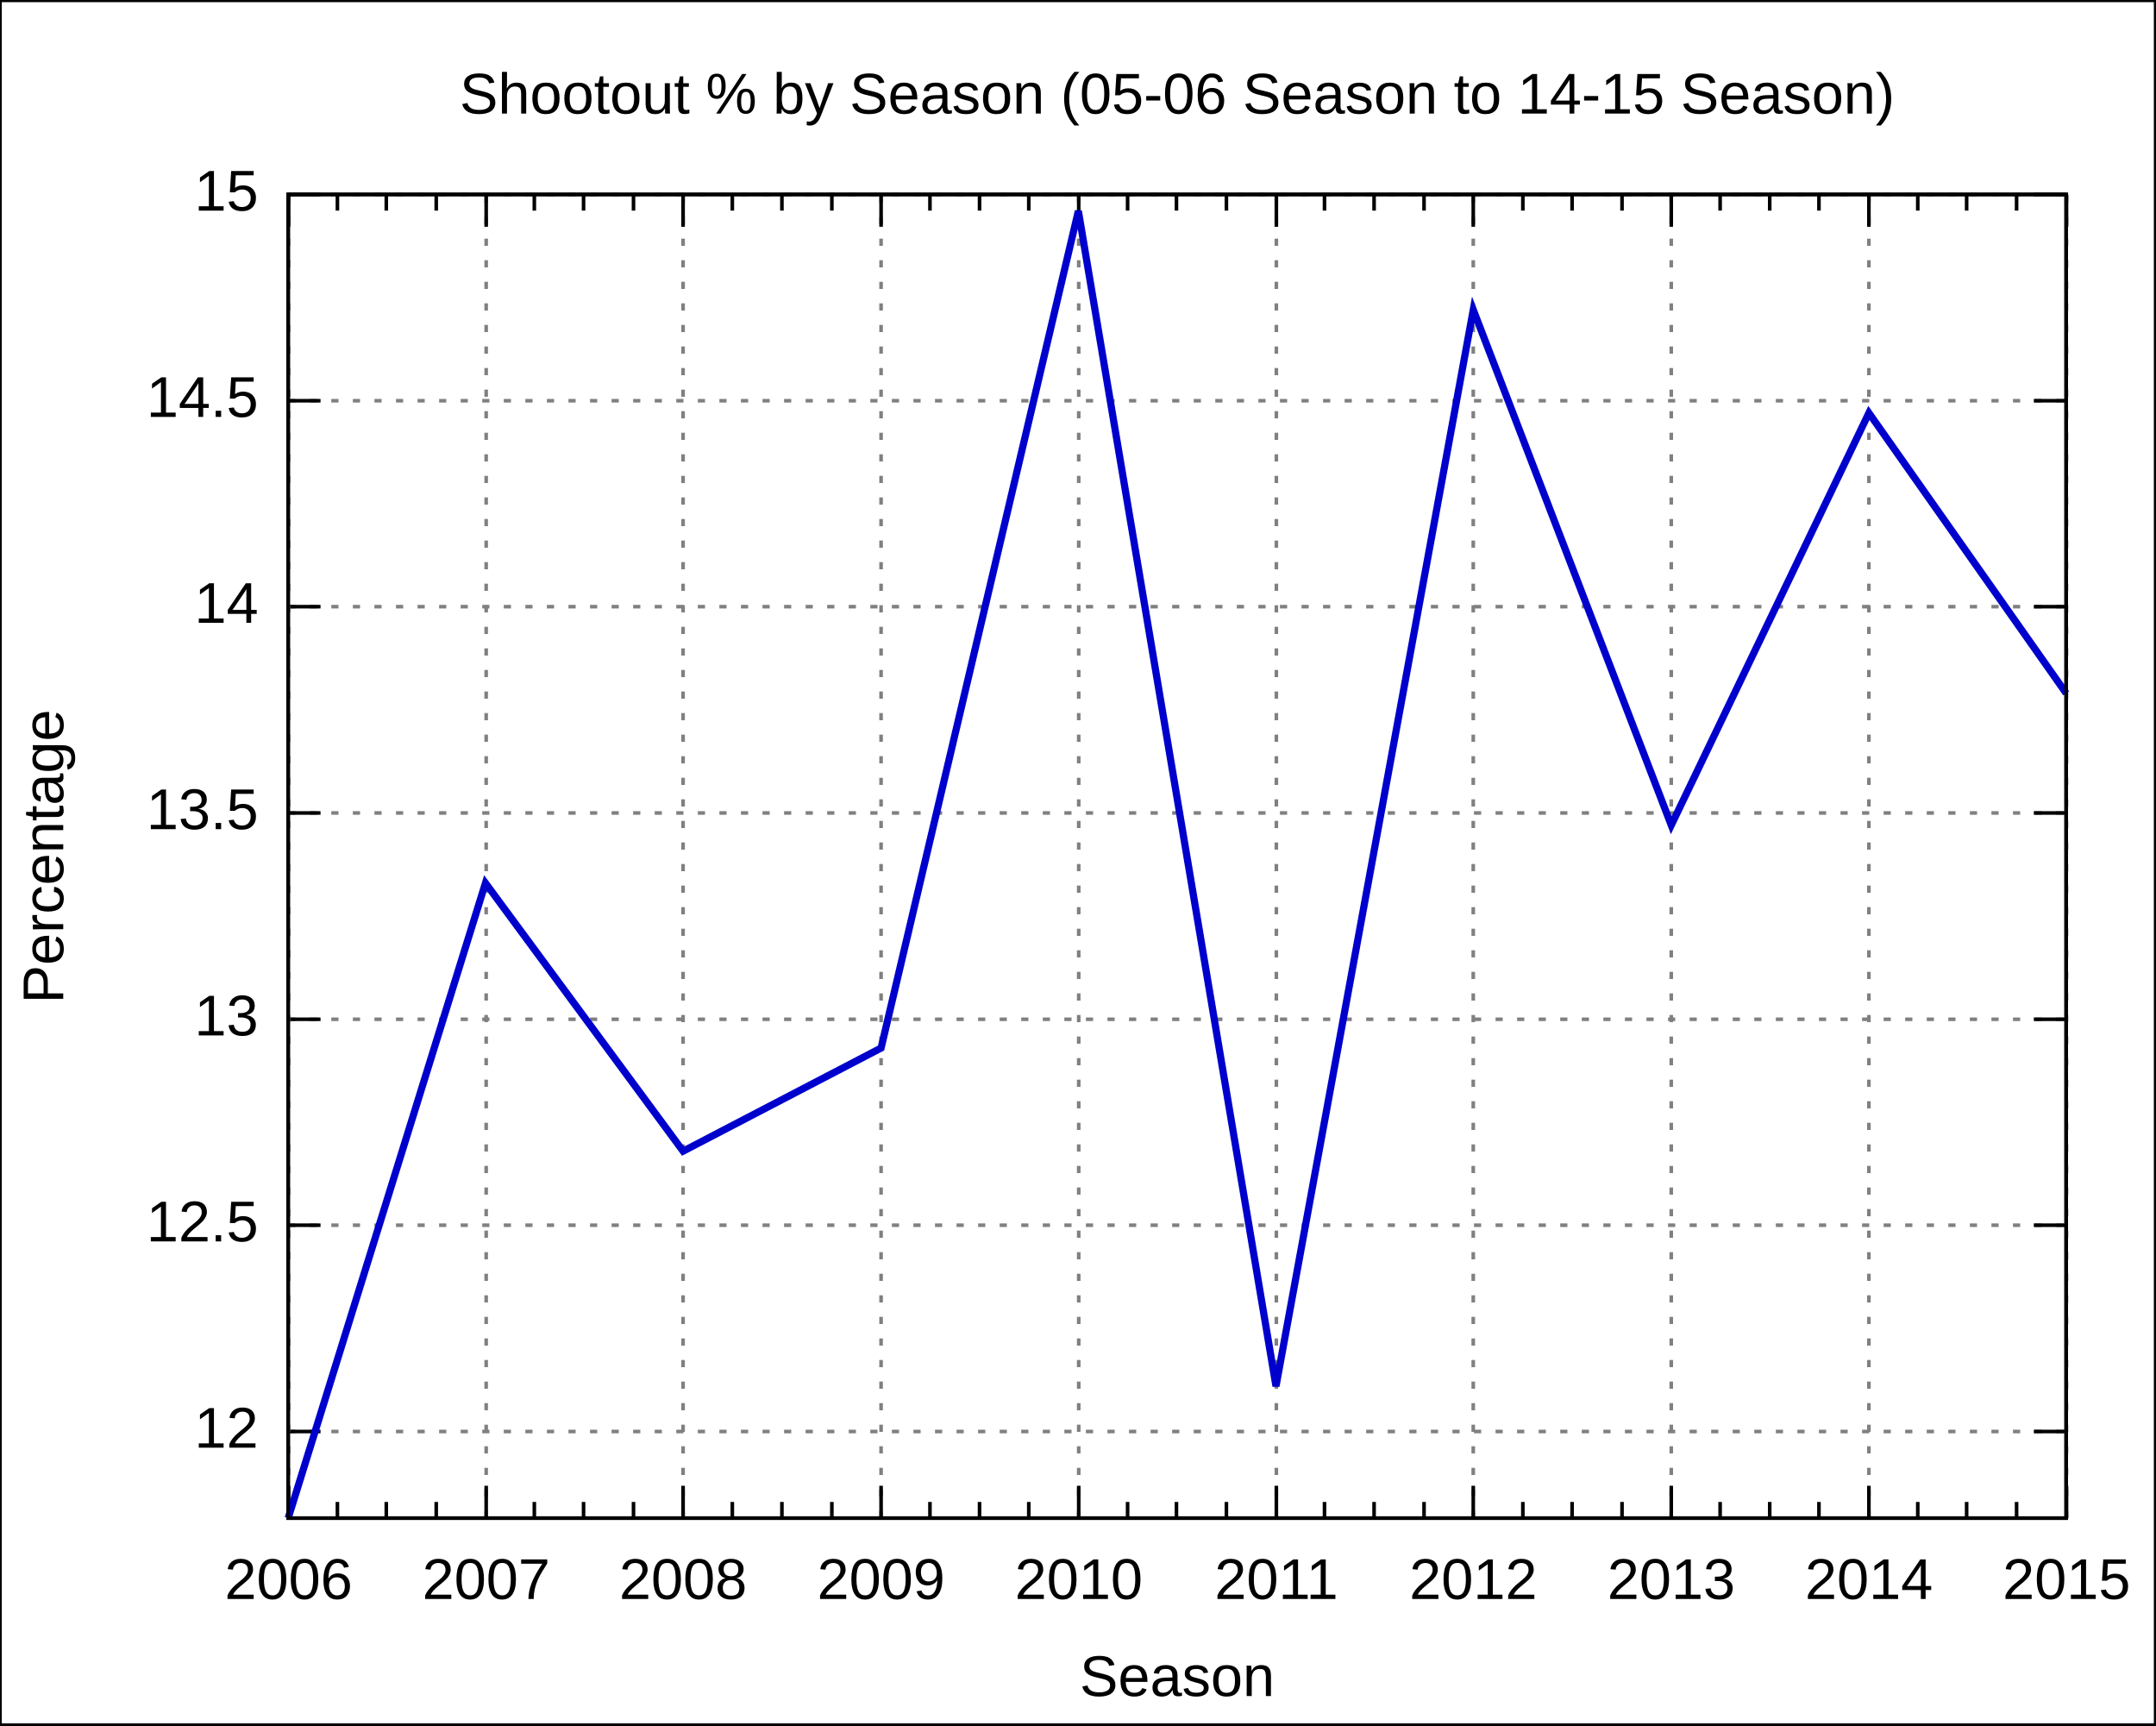
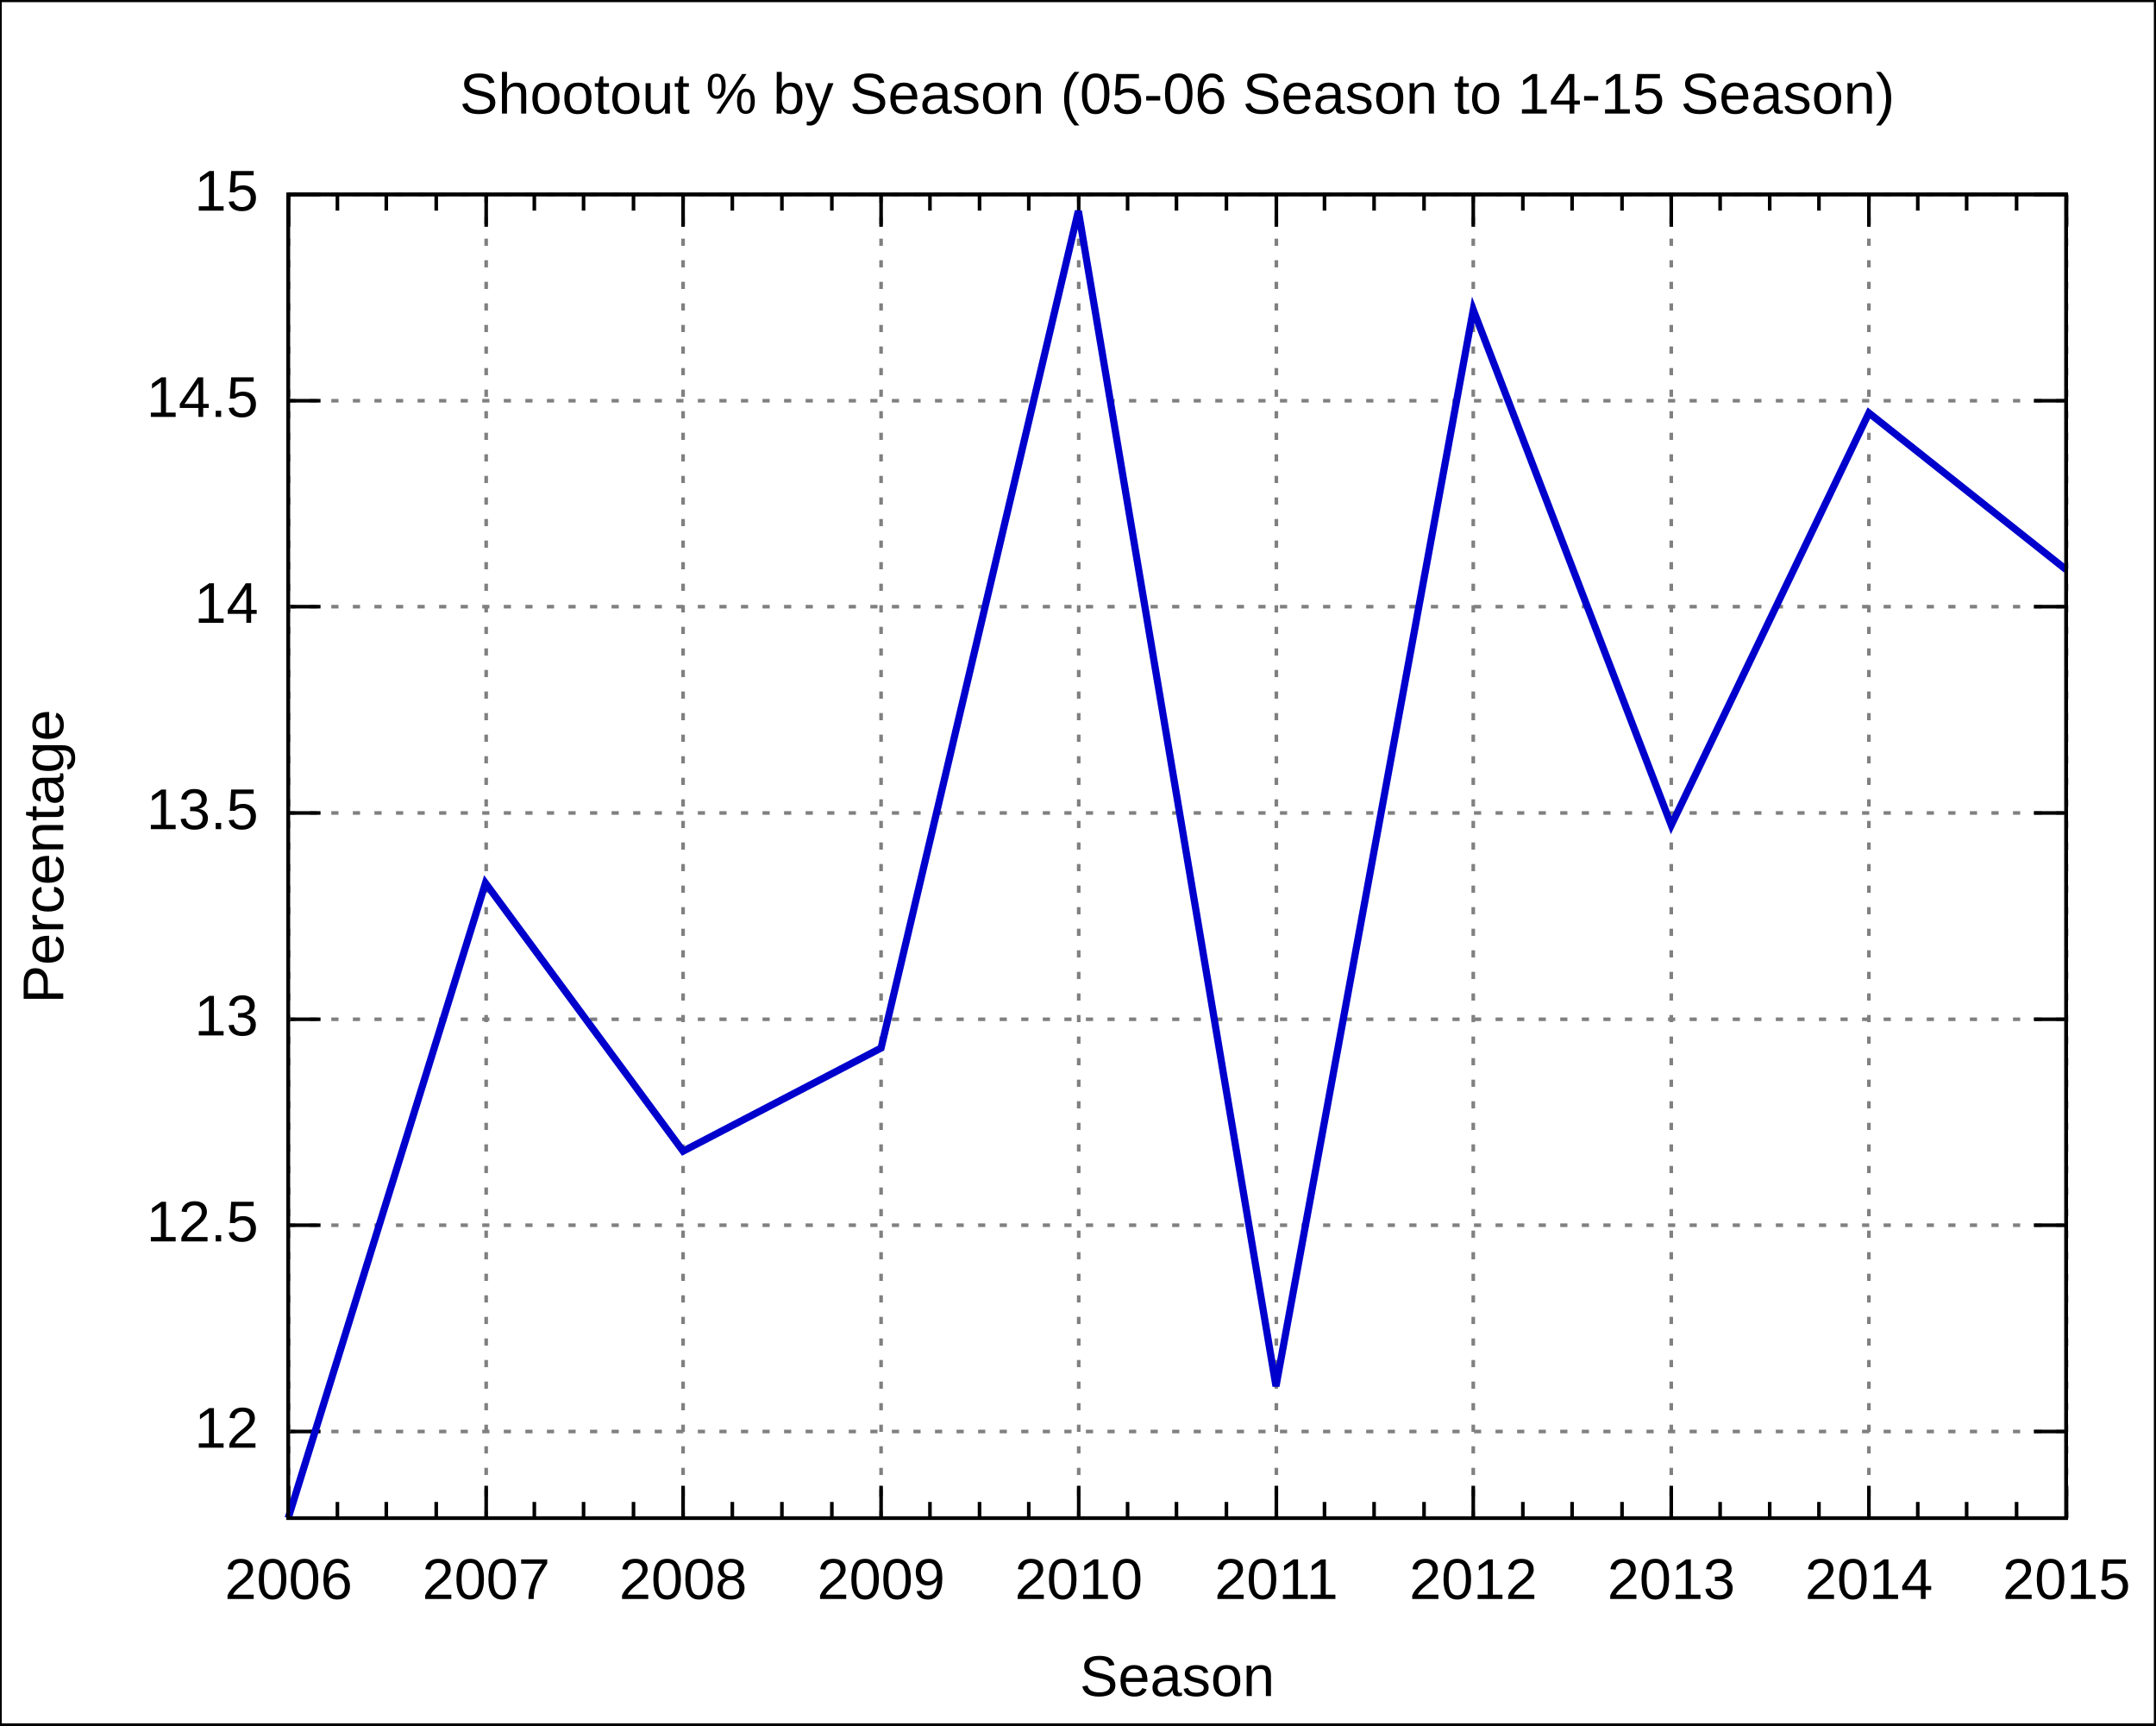
<svg xmlns="http://www.w3.org/2000/svg" xmlns:xlink="http://www.w3.org/1999/xlink" width="600" height="480" viewBox="0 0 600 480">
  <g id="gnuplot_canvas">
    <rect x="0" y="0" width="600" height="480" fill="none" />
    <defs>
      <circle id="gpDot" r="0.5" stroke-width="0.5" />
      <path id="gpPt0" stroke-width="0.222" stroke="currentColor" d="M-1,0 h2 M0,-1 v2" />
      <path id="gpPt1" stroke-width="0.222" stroke="currentColor" d="M-1,-1 L1,1 M1,-1 L-1,1" />
      <path id="gpPt2" stroke-width="0.222" stroke="currentColor" d="M-1,0 L1,0 M0,-1 L0,1 M-1,-1 L1,1 M-1,1 L1,-1" />
      <rect id="gpPt3" stroke-width="0.222" stroke="currentColor" x="-1" y="-1" width="2" height="2" />
      <rect id="gpPt4" stroke-width="0.222" stroke="currentColor" fill="currentColor" x="-1" y="-1" width="2" height="2" />
      <circle id="gpPt5" stroke-width="0.222" stroke="currentColor" cx="0" cy="0" r="1" />
      <use xlink:href="#gpPt5" id="gpPt6" fill="currentColor" stroke="none" />
      <path id="gpPt7" stroke-width="0.222" stroke="currentColor" d="M0,-1.33 L-1.33,0.67 L1.33,0.67 z" />
      <use xlink:href="#gpPt7" id="gpPt8" fill="currentColor" stroke="none" />
      <use xlink:href="#gpPt7" id="gpPt9" stroke="currentColor" transform="rotate(180)" />
      <use xlink:href="#gpPt9" id="gpPt10" fill="currentColor" stroke="none" />
      <use xlink:href="#gpPt3" id="gpPt11" stroke="currentColor" transform="rotate(45)" />
      <use xlink:href="#gpPt11" id="gpPt12" fill="currentColor" stroke="none" />
    </defs>
    <g style="fill:none; color:white; stroke:currentColor; stroke-width:1.00; stroke-linecap:butt; stroke-linejoin:miter">
</g>
    <g style="fill:none; color:black; stroke:currentColor; stroke-width:1.00; stroke-linecap:butt; stroke-linejoin:miter">
      <g style="stroke:none; shape-rendering:crispEdges">
        <polygon fill="rgb(255, 255, 255)" points="0.0,480.0 599.9,480.0 599.9,0.1 0.0,0.1 " />
      </g>
      <path stroke="black" d="M0.0,480.0 L0.0,0.1 L599.9,0.1 L599.9,480.0 L0.0,480.0  " />
    </g>
    <g style="fill:none; color:gray; stroke:currentColor; stroke-width:1.00; stroke-linecap:butt; stroke-linejoin:miter">
      <path stroke="gray" stroke-dasharray=" 2,4" class="gridline" d="M80.2,398.3 L575.0,398.3  " />
    </g>
    <g style="fill:none; color:black; stroke:currentColor; stroke-width:1.00; stroke-linecap:butt; stroke-linejoin:miter">
      <path stroke="black" d="M80.2,398.3 L89.2,398.3 M575.0,398.3 L566.0,398.3  " />
      <g transform="translate(71.9,402.8)" style="stroke:none; fill:black; font-family:Arial; font-size:12.00pt; text-anchor:end">
        <text> 12</text>
      </g>
    </g>
    <g style="fill:none; color:gray; stroke:currentColor; stroke-width:1.00; stroke-linecap:butt; stroke-linejoin:miter">
      <path stroke="gray" stroke-dasharray=" 2,4" class="gridline" d="M80.2,340.9 L575.0,340.9  " />
    </g>
    <g style="fill:none; color:black; stroke:currentColor; stroke-width:1.00; stroke-linecap:butt; stroke-linejoin:miter">
      <path stroke="black" d="M80.2,340.9 L89.2,340.9 M575.0,340.9 L566.0,340.9  " />
      <g transform="translate(71.9,345.4)" style="stroke:none; fill:black; font-family:Arial; font-size:12.00pt; text-anchor:end">
        <text> 12.5</text>
      </g>
    </g>
    <g style="fill:none; color:gray; stroke:currentColor; stroke-width:1.00; stroke-linecap:butt; stroke-linejoin:miter">
      <path stroke="gray" stroke-dasharray=" 2,4" class="gridline" d="M80.2,283.6 L575.0,283.6  " />
    </g>
    <g style="fill:none; color:black; stroke:currentColor; stroke-width:1.00; stroke-linecap:butt; stroke-linejoin:miter">
      <path stroke="black" d="M80.2,283.6 L89.2,283.6 M575.0,283.6 L566.0,283.6  " />
      <g transform="translate(71.9,288.1)" style="stroke:none; fill:black; font-family:Arial; font-size:12.00pt; text-anchor:end">
        <text> 13</text>
      </g>
    </g>
    <g style="fill:none; color:gray; stroke:currentColor; stroke-width:1.00; stroke-linecap:butt; stroke-linejoin:miter">
      <path stroke="gray" stroke-dasharray=" 2,4" class="gridline" d="M80.2,226.2 L575.0,226.2  " />
    </g>
    <g style="fill:none; color:black; stroke:currentColor; stroke-width:1.00; stroke-linecap:butt; stroke-linejoin:miter">
      <path stroke="black" d="M80.2,226.2 L89.2,226.2 M575.0,226.2 L566.0,226.2  " />
      <g transform="translate(71.9,230.7)" style="stroke:none; fill:black; font-family:Arial; font-size:12.00pt; text-anchor:end">
        <text> 13.5</text>
      </g>
    </g>
    <g style="fill:none; color:gray; stroke:currentColor; stroke-width:1.00; stroke-linecap:butt; stroke-linejoin:miter">
      <path stroke="gray" stroke-dasharray=" 2,4" class="gridline" d="M80.2,168.8 L575.0,168.8  " />
    </g>
    <g style="fill:none; color:black; stroke:currentColor; stroke-width:1.00; stroke-linecap:butt; stroke-linejoin:miter">
      <path stroke="black" d="M80.2,168.8 L89.2,168.8 M575.0,168.8 L566.0,168.8  " />
      <g transform="translate(71.9,173.3)" style="stroke:none; fill:black; font-family:Arial; font-size:12.00pt; text-anchor:end">
        <text> 14</text>
      </g>
    </g>
    <g style="fill:none; color:gray; stroke:currentColor; stroke-width:1.00; stroke-linecap:butt; stroke-linejoin:miter">
      <path stroke="gray" stroke-dasharray=" 2,4" class="gridline" d="M80.2,111.5 L575.0,111.5  " />
    </g>
    <g style="fill:none; color:black; stroke:currentColor; stroke-width:1.00; stroke-linecap:butt; stroke-linejoin:miter">
      <path stroke="black" d="M80.2,111.5 L89.2,111.5 M575.0,111.5 L566.0,111.5  " />
      <g transform="translate(71.9,116.0)" style="stroke:none; fill:black; font-family:Arial; font-size:12.00pt; text-anchor:end">
        <text> 14.5</text>
      </g>
    </g>
    <g style="fill:none; color:gray; stroke:currentColor; stroke-width:1.00; stroke-linecap:butt; stroke-linejoin:miter">
      <path stroke="gray" stroke-dasharray=" 2,4" class="gridline" d="M80.2,54.1 L575.0,54.1  " />
    </g>
    <g style="fill:none; color:black; stroke:currentColor; stroke-width:1.00; stroke-linecap:butt; stroke-linejoin:miter">
      <path stroke="black" d="M80.2,54.1 L89.2,54.1 M575.0,54.1 L566.0,54.1  " />
      <g transform="translate(71.9,58.6)" style="stroke:none; fill:black; font-family:Arial; font-size:12.00pt; text-anchor:end">
        <text> 15</text>
      </g>
    </g>
    <g style="fill:none; color:gray; stroke:currentColor; stroke-width:1.00; stroke-linecap:butt; stroke-linejoin:miter">
      <path stroke="gray" stroke-dasharray=" 2,4" class="gridline" d="M80.3,422.4 L80.3,54.1  " />
    </g>
    <g style="fill:none; color:black; stroke:currentColor; stroke-width:1.00; stroke-linecap:butt; stroke-linejoin:miter">
      <path stroke="black" d="M80.3,422.4 L80.3,413.4 M80.3,54.1 L80.3,63.1  " />
      <g transform="translate(80.3,444.9)" style="stroke:none; fill:black; font-family:Arial; font-size:12.00pt; text-anchor:middle">
        <text>2006</text>
      </g>
      <path stroke="black" d="M93.9,422.4 L93.9,417.9 M93.9,54.1 L93.9,58.6 M107.5,422.4 L107.5,417.9 M107.5,54.1 L107.5,58.6    M121.4,422.4 L121.4,417.9 M121.4,54.1 L121.4,58.6  " />
    </g>
    <g style="fill:none; color:gray; stroke:currentColor; stroke-width:1.00; stroke-linecap:butt; stroke-linejoin:miter">
      <path stroke="gray" stroke-dasharray=" 2,4" class="gridline" d="M135.3,422.4 L135.3,54.1  " />
    </g>
    <g style="fill:none; color:black; stroke:currentColor; stroke-width:1.00; stroke-linecap:butt; stroke-linejoin:miter">
      <path stroke="black" d="M135.3,422.4 L135.3,413.4 M135.3,54.1 L135.3,63.1  " />
      <g transform="translate(135.3,444.9)" style="stroke:none; fill:black; font-family:Arial; font-size:12.00pt; text-anchor:middle">
        <text>2007</text>
      </g>
      <path stroke="black" d="M148.7,422.4 L148.7,417.9 M148.7,54.1 L148.7,58.6 M162.4,422.4 L162.4,417.9 M162.4,54.1 L162.4,58.6    M176.3,422.4 L176.3,417.9 M176.3,54.1 L176.3,58.6  " />
    </g>
    <g style="fill:none; color:gray; stroke:currentColor; stroke-width:1.00; stroke-linecap:butt; stroke-linejoin:miter">
      <path stroke="gray" stroke-dasharray=" 2,4" class="gridline" d="M190.1,422.4 L190.1,54.1  " />
    </g>
    <g style="fill:none; color:black; stroke:currentColor; stroke-width:1.00; stroke-linecap:butt; stroke-linejoin:miter">
      <path stroke="black" d="M190.1,422.4 L190.1,413.4 M190.1,54.1 L190.1,63.1  " />
      <g transform="translate(190.1,444.9)" style="stroke:none; fill:black; font-family:Arial; font-size:12.00pt; text-anchor:middle">
        <text>2008</text>
      </g>
      <path stroke="black" d="M203.8,422.4 L203.8,417.9 M203.8,54.1 L203.8,58.6 M217.6,422.4 L217.6,417.9 M217.6,54.1 L217.6,58.6    M231.5,422.4 L231.5,417.9 M231.5,54.1 L231.5,58.6  " />
    </g>
    <g style="fill:none; color:gray; stroke:currentColor; stroke-width:1.00; stroke-linecap:butt; stroke-linejoin:miter">
      <path stroke="gray" stroke-dasharray=" 2,4" class="gridline" d="M245.2,422.4 L245.2,54.1  " />
    </g>
    <g style="fill:none; color:black; stroke:currentColor; stroke-width:1.00; stroke-linecap:butt; stroke-linejoin:miter">
      <path stroke="black" d="M245.2,422.4 L245.2,413.4 M245.2,54.1 L245.2,63.1  " />
      <g transform="translate(245.2,444.9)" style="stroke:none; fill:black; font-family:Arial; font-size:12.00pt; text-anchor:middle">
        <text>2009</text>
      </g>
      <path stroke="black" d="M258.8,422.4 L258.8,417.9 M258.8,54.1 L258.8,58.6 M272.6,422.4 L272.6,417.9 M272.6,54.1 L272.6,58.6    M286.3,422.4 L286.3,417.9 M286.3,54.1 L286.3,58.6  " />
    </g>
    <g style="fill:none; color:gray; stroke:currentColor; stroke-width:1.00; stroke-linecap:butt; stroke-linejoin:miter">
      <path stroke="gray" stroke-dasharray=" 2,4" class="gridline" d="M300.2,422.4 L300.2,54.1  " />
    </g>
    <g style="fill:none; color:black; stroke:currentColor; stroke-width:1.00; stroke-linecap:butt; stroke-linejoin:miter">
      <path stroke="black" d="M300.2,422.4 L300.2,413.4 M300.2,54.1 L300.2,63.1  " />
      <g transform="translate(300.2,444.9)" style="stroke:none; fill:black; font-family:Arial; font-size:12.00pt; text-anchor:middle">
        <text>2010</text>
      </g>
      <path stroke="black" d="M313.8,422.4 L313.8,417.9 M313.8,54.1 L313.8,58.6 M327.4,422.4 L327.4,417.9 M327.4,54.1 L327.4,58.6    M341.3,422.4 L341.3,417.9 M341.3,54.1 L341.3,58.6  " />
    </g>
    <g style="fill:none; color:gray; stroke:currentColor; stroke-width:1.00; stroke-linecap:butt; stroke-linejoin:miter">
      <path stroke="gray" stroke-dasharray=" 2,4" class="gridline" d="M355.2,422.4 L355.2,54.1  " />
    </g>
    <g style="fill:none; color:black; stroke:currentColor; stroke-width:1.00; stroke-linecap:butt; stroke-linejoin:miter">
      <path stroke="black" d="M355.2,422.4 L355.2,413.4 M355.2,54.1 L355.2,63.1  " />
      <g transform="translate(355.2,444.9)" style="stroke:none; fill:black; font-family:Arial; font-size:12.00pt; text-anchor:middle">
        <text>2011</text>
      </g>
      <path stroke="black" d="M368.6,422.4 L368.6,417.9 M368.6,54.1 L368.6,58.6 M382.4,422.4 L382.4,417.9 M382.4,54.1 L382.4,58.6    M396.3,422.4 L396.3,417.9 M396.3,54.1 L396.3,58.6  " />
    </g>
    <g style="fill:none; color:gray; stroke:currentColor; stroke-width:1.00; stroke-linecap:butt; stroke-linejoin:miter">
      <path stroke="gray" stroke-dasharray=" 2,4" class="gridline" d="M410.0,422.4 L410.0,54.1  " />
    </g>
    <g style="fill:none; color:black; stroke:currentColor; stroke-width:1.00; stroke-linecap:butt; stroke-linejoin:miter">
      <path stroke="black" d="M410.0,422.4 L410.0,413.4 M410.0,54.1 L410.0,63.1  " />
      <g transform="translate(410.0,444.9)" style="stroke:none; fill:black; font-family:Arial; font-size:12.00pt; text-anchor:middle">
        <text>2012</text>
      </g>
      <path stroke="black" d="M423.8,422.4 L423.8,417.9 M423.8,54.1 L423.8,58.6 M437.5,422.4 L437.5,417.9 M437.5,54.1 L437.5,58.6    M451.4,422.4 L451.4,417.9 M451.4,54.1 L451.4,58.6  " />
    </g>
    <g style="fill:none; color:gray; stroke:currentColor; stroke-width:1.00; stroke-linecap:butt; stroke-linejoin:miter">
      <path stroke="gray" stroke-dasharray=" 2,4" class="gridline" d="M465.1,422.4 L465.1,54.1  " />
    </g>
    <g style="fill:none; color:black; stroke:currentColor; stroke-width:1.00; stroke-linecap:butt; stroke-linejoin:miter">
      <path stroke="black" d="M465.1,422.4 L465.1,413.4 M465.1,54.1 L465.1,63.1  " />
      <g transform="translate(465.1,444.9)" style="stroke:none; fill:black; font-family:Arial; font-size:12.00pt; text-anchor:middle">
        <text>2013</text>
      </g>
      <path stroke="black" d="M478.7,422.4 L478.7,417.9 M478.7,54.1 L478.7,58.6 M492.5,422.4 L492.5,417.9 M492.5,54.1 L492.5,58.6    M506.2,422.4 L506.2,417.9 M506.2,54.1 L506.2,58.6  " />
    </g>
    <g style="fill:none; color:gray; stroke:currentColor; stroke-width:1.00; stroke-linecap:butt; stroke-linejoin:miter">
      <path stroke="gray" stroke-dasharray=" 2,4" class="gridline" d="M520.1,422.4 L520.1,63.1 L520.1,54.1  " />
    </g>
    <g style="fill:none; color:black; stroke:currentColor; stroke-width:1.00; stroke-linecap:butt; stroke-linejoin:miter">
      <path stroke="black" d="M520.1,422.4 L520.1,413.4 M520.1,54.1 L520.1,63.1  " />
      <g transform="translate(520.1,444.9)" style="stroke:none; fill:black; font-family:Arial; font-size:12.00pt; text-anchor:middle">
        <text>2014</text>
      </g>
      <path stroke="black" d="M533.7,422.4 L533.7,417.9 M533.7,54.1 L533.7,58.6 M547.3,422.4 L547.3,417.9 M547.3,54.1 L547.3,58.6    M561.2,422.4 L561.2,417.9 M561.2,54.1 L561.2,58.6  " />
    </g>
    <g style="fill:none; color:gray; stroke:currentColor; stroke-width:1.00; stroke-linecap:butt; stroke-linejoin:miter">
      <path stroke="gray" stroke-dasharray=" 2,4" class="gridline" d="M575.1,422.4 L575.1,54.1  " />
    </g>
    <g style="fill:none; color:black; stroke:currentColor; stroke-width:1.00; stroke-linecap:butt; stroke-linejoin:miter">
      <path stroke="black" d="M575.1,422.4 L575.1,413.4 M575.1,54.1 L575.1,63.1  " />
      <g transform="translate(575.1,444.9)" style="stroke:none; fill:black; font-family:Arial; font-size:12.00pt; text-anchor:middle">
        <text>2015</text>
      </g>
      <path stroke="black" d="M80.2,54.1 L80.2,422.4 L575.0,422.4 L575.0,54.1 L80.2,54.1 Z  " />
      <g transform="translate(17.6,238.3) rotate(270)" style="stroke:none; fill:black; font-family:Arial; font-size:12.00pt; text-anchor:middle">
        <text>Percentage</text>
      </g>
      <g transform="translate(327.6,471.9)" style="stroke:none; fill:black; font-family:Arial; font-size:12.00pt; text-anchor:middle">
        <text>Season</text>
      </g>
      <g transform="translate(327.6,31.6)" style="stroke:none; fill:black; font-family:Arial; font-size:12.00pt; text-anchor:middle">
        <text>Shootout % by Season (05-06 Season to 14-15 Season)</text>
      </g>
    </g>
    <g id="gnuplot_plot_1">
      <g style="fill:none; color:white; stroke:black; stroke-width:2.00; stroke-linecap:butt; stroke-linejoin:miter">
</g>
      <g style="fill:none; color:red; stroke:currentColor; stroke-width:2.00; stroke-linecap:butt; stroke-linejoin:miter">
-         <path stroke="rgb(  0,   0, 205)" d="M575.0,192.9 L520.1,114.9 L465.1,229.6 L410.0,86.2 L355.1,385.7 L300.1,58.7 L245.2,291.6 L190.1,320.3    L135.1,245.7 L80.2,422.4  " />
+         <path stroke="rgb(  0,   0, 205)" d="M575.0,158.5 L520.1,114.9 L465.1,229.6 L410.0,86.2 L355.1,385.7 L300.1,58.7 L245.2,291.6 L190.1,320.3    L135.1,245.7 L80.2,422.4  " />
      </g>
    </g>
    <g style="fill:none; color:white; stroke:rgb(  0,   0, 205); stroke-width:1.00; stroke-linecap:butt; stroke-linejoin:miter">
</g>
    <g style="fill:none; color:black; stroke:currentColor; stroke-width:1.00; stroke-linecap:butt; stroke-linejoin:miter">
      <path stroke="black" d="M80.2,54.1 L80.2,422.4 L575.0,422.4 L575.0,54.1 L80.2,54.1 Z  " />
    </g>
  </g>
</svg>
